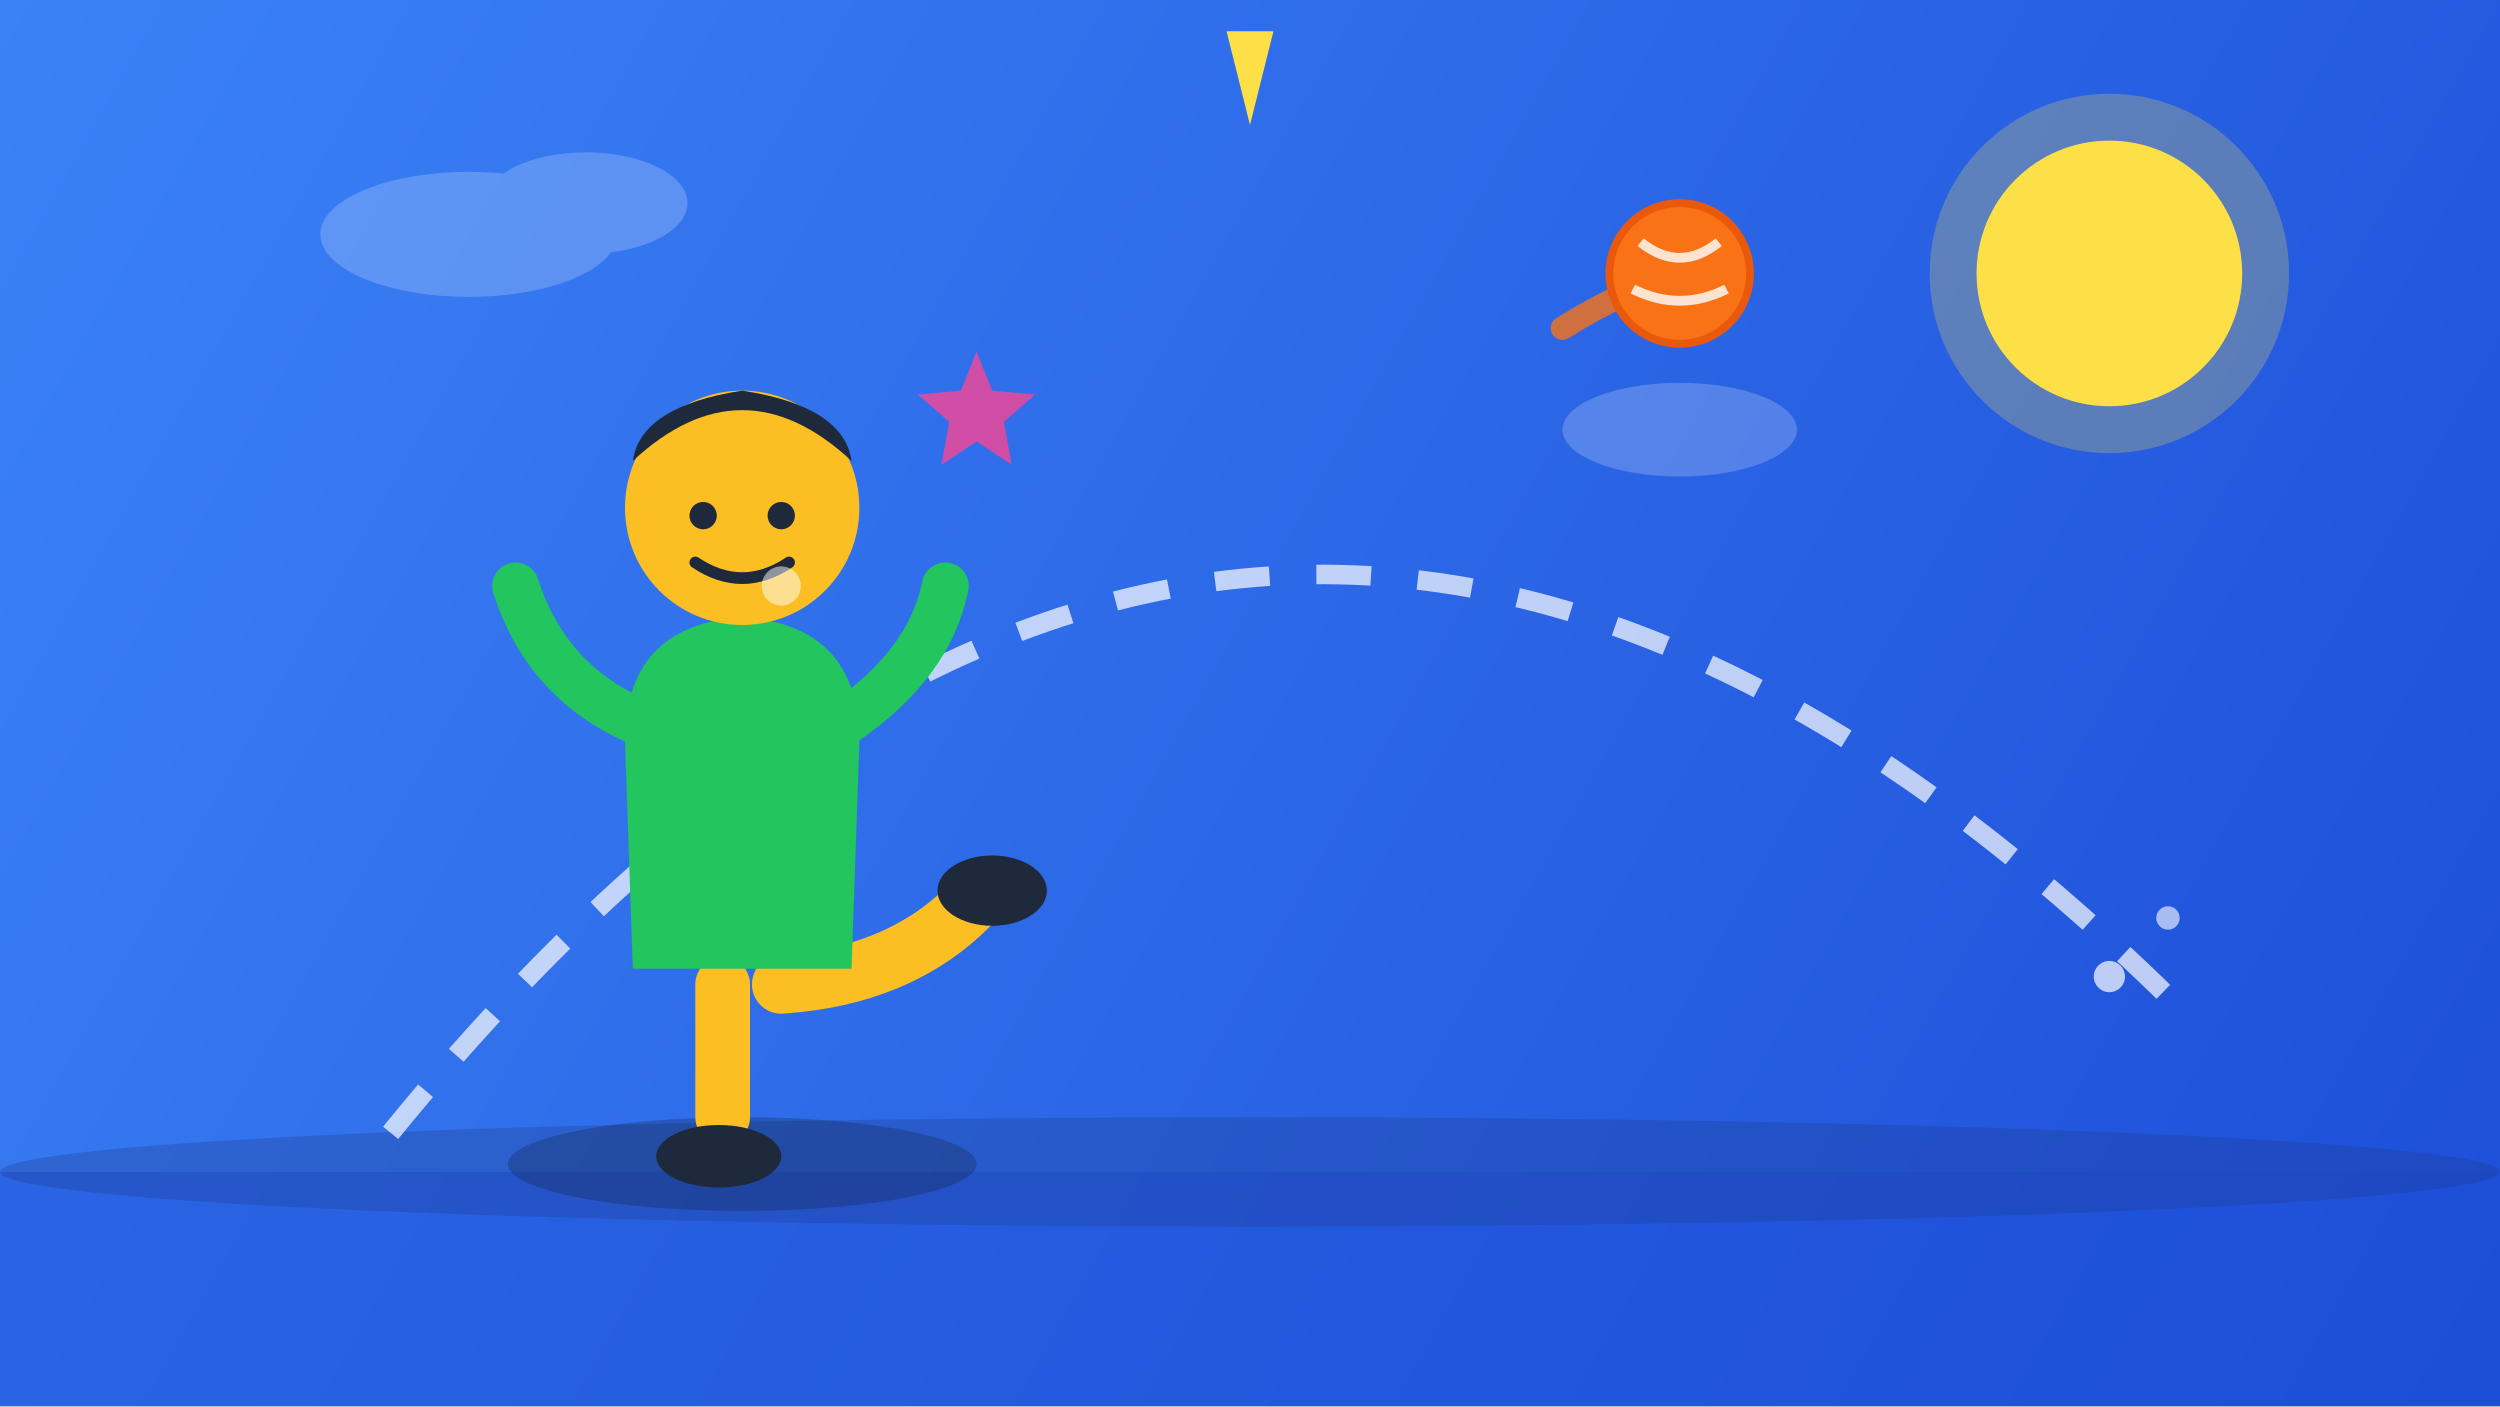
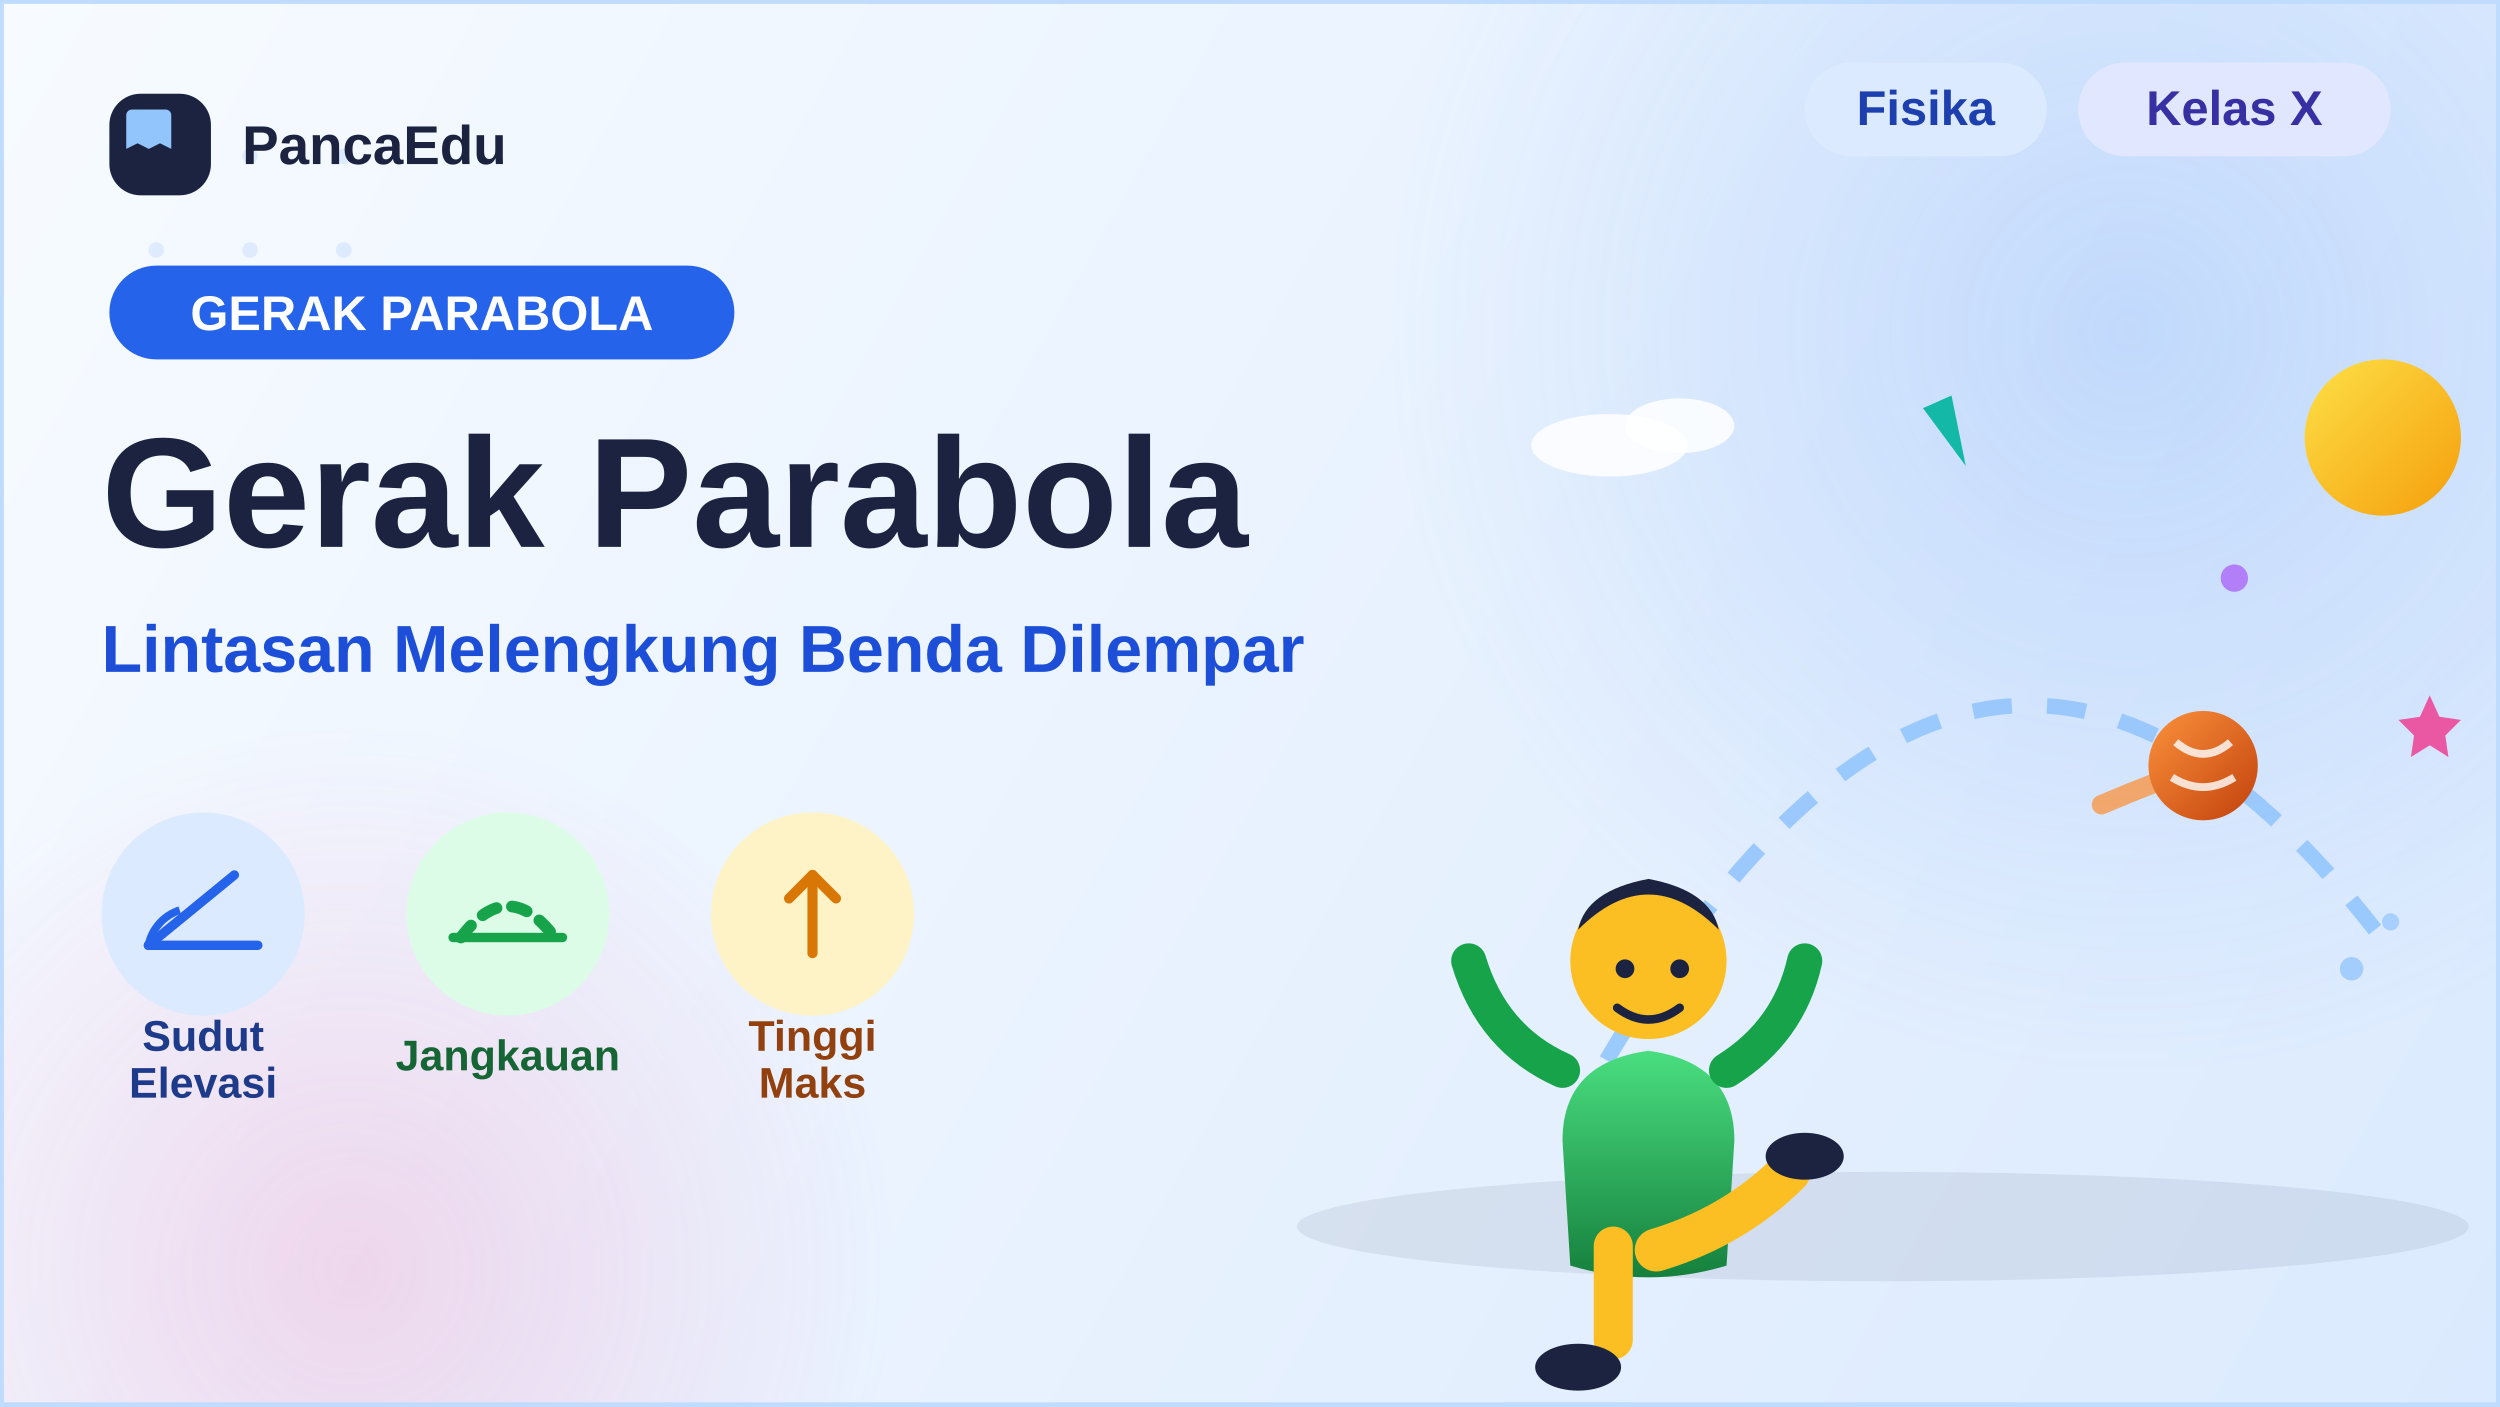
<svg xmlns="http://www.w3.org/2000/svg" viewBox="0 0 640 360">
  <defs>
-     <linearGradient id="bg" x1="0" y1="0" x2="640" y2="360" gradientUnits="userSpaceOnUse">
-       <stop offset="0" stop-color="#3b82f6" />
-       <stop offset="1" stop-color="#1d4ed8" />
+     <linearGradient id="gpBgTint" x1="0" y1="0" x2="640" y2="360" gradientUnits="userSpaceOnUse">
+       <stop offset="0" stop-color="#f7fbff" />
+       <stop offset="1" stop-color="#dbeafe" />
+     </linearGradient>
+     <radialGradient id="gpBlobBlue" cx="0.5" cy="0.5" r="0.5">
+       <stop offset="0" stop-color="#3b82f6" stop-opacity="0.2" />
+       <stop offset="1" stop-color="#3b82f6" stop-opacity="0" />
+     </radialGradient>
+     <radialGradient id="gpBlobPink" cx="0.5" cy="0.5" r="0.5">
+       <stop offset="0" stop-color="#ec4899" stop-opacity="0.18" />
+       <stop offset="1" stop-color="#ec4899" stop-opacity="0" />
+     </radialGradient>
+     <linearGradient id="gpBallG" x1="0" y1="0" x2="1" y2="1">
+       <stop offset="0" stop-color="#fb923c" />
+       <stop offset="1" stop-color="#c2410c" />
+     </linearGradient>
+     <linearGradient id="gpBodyG" x1="0" y1="0" x2="0" y2="1">
+       <stop offset="0" stop-color="#4ade80" />
+       <stop offset="1" stop-color="#15803d" />
+     </linearGradient>
+     <linearGradient id="gpSunG" x1="0" y1="0" x2="1" y2="1">
+       <stop offset="0" stop-color="#fde047" />
+       <stop offset="1" stop-color="#f59e0b" />
    </linearGradient>
  </defs>
-   <rect width="640" height="360" fill="url(#bg)" />
-   <circle cx="540" cy="70" r="34" fill="#fde047" />
-   <circle cx="540" cy="70" r="46" fill="#fde047" opacity="0.25" />
-   <g fill="#ffffff" opacity="0.2">
-     <ellipse cx="120" cy="60" rx="38" ry="16" />
-     <ellipse cx="150" cy="52" rx="26" ry="13" />
-     <ellipse cx="430" cy="110" rx="30" ry="12" />
+   <rect width="640" height="360" fill="url(#gpBgTint)" />
+   <circle cx="545" cy="85" r="190" fill="url(#gpBlobBlue)" />
+   <circle cx="90" cy="325" r="140" fill="url(#gpBlobPink)" />
+   <rect width="640" height="360" fill="none" stroke="#bfdbfe" stroke-width="2" />
+   <g fill="#3b82f6" opacity="0.12">
+     <circle cx="40" cy="40" r="2" />
+     <circle cx="64" cy="40" r="2" />
+     <circle cx="88" cy="40" r="2" />
+     <circle cx="40" cy="64" r="2" />
+     <circle cx="64" cy="64" r="2" />
+     <circle cx="88" cy="64" r="2" />
  </g>
-   <rect x="0" y="300" width="640" height="60" fill="#1d4ed8" opacity="0.45" />
-   <ellipse cx="320" cy="300" rx="320" ry="14" fill="#1e3a8a" opacity="0.3" />
-   <path d="M100 290 Q320 20 560 260" fill="none" stroke="#ffffff" stroke-width="5" stroke-dasharray="14 12" opacity="0.7" />
-   <g transform="translate(320,22) rotate(90)">
-     <path d="M-14 6 L10 0 L-14 -6" fill="#fde047" />
+   <g transform="translate(28,24)">
+     <rect width="26" height="26" rx="8" fill="#1b2340" />
+     <path d="M6 7h14a2 2 0 0 1 2 2v12l-4-2-4 2-4-2-4 2V9a2 2 0 0 1 2-2z" fill="#93c5fd" transform="translate(0,-1) scale(0.72)" />
+     <text x="34" y="18" font-family="Arial, sans-serif" font-size="14" font-weight="700" fill="#1b2340">PancaEdu</text>
  </g>
-   <g transform="translate(430,70)">
-     <path d="M-30 14 Q-14 4 0 0" stroke="#f97316" stroke-width="6" fill="none" stroke-linecap="round" opacity="0.8" />
-     <circle cx="0" cy="0" r="18" fill="#f97316" />
-     <path d="M-10 -8 Q0 0 10 -8 M-12 4 Q0 10 12 4" stroke="#ffffff" stroke-width="2.5" fill="none" opacity="0.8" />
-     <circle cx="0" cy="0" r="18" fill="none" stroke="#ea580c" stroke-width="2" />
+   <g font-family="Arial, sans-serif" font-size="12.5" font-weight="700">
+     <rect x="462" y="16" width="62" height="24" rx="12" fill="#dbeafe" />
+     <text x="493" y="32" text-anchor="middle" fill="#1e40af">Fisika</text>
+     <rect x="532" y="16" width="80" height="24" rx="12" fill="#e0e7ff" />
+     <text x="572" y="32" text-anchor="middle" fill="#3730a3">Kelas X</text>
  </g>
-   <circle cx="540" cy="250" r="4" fill="#ffffff" opacity="0.7" />
-   <circle cx="555" cy="235" r="3" fill="#ffffff" opacity="0.6" />
-   <g transform="translate(130,0)">
-     <ellipse cx="60" cy="298" rx="60" ry="12" fill="#0f172a" opacity="0.25" />
-     <rect x="48" y="245" width="14" height="48" rx="7" fill="#fbbf24" />
-     <path d="M70 252 Q100 250 118 232" stroke="#fbbf24" stroke-width="15" fill="none" stroke-linecap="round" />
-     <ellipse cx="124" cy="228" rx="14" ry="9" fill="#1e293b" />
-     <path d="M30 190 Q30 160 60 158 Q90 160 90 190 L88 248 L32 248 Z" fill="#22c55e" />
-     <path d="M34 185 Q10 175 2 150" stroke="#22c55e" stroke-width="12" fill="none" stroke-linecap="round" />
-     <path d="M86 185 Q108 170 112 150" stroke="#22c55e" stroke-width="12" fill="none" stroke-linecap="round" />
-     <circle cx="60" cy="130" r="30" fill="#fbbf24" />
-     <path d="M32 118 Q60 92 88 118 Q86 104 60 100 Q34 104 32 118 Z" fill="#1e293b" />
-     <circle cx="50" cy="132" r="3.5" fill="#1e293b" />
-     <circle cx="70" cy="132" r="3.5" fill="#1e293b" />
-     <path d="M48 144 Q60 152 72 144" stroke="#1e293b" stroke-width="3" fill="none" stroke-linecap="round" />
-     <ellipse cx="54" cy="296" rx="16" ry="8" fill="#1e293b" />
+   <g font-family="Arial, sans-serif" font-size="12.5" font-weight="700">
+     <rect x="28" y="68" width="160" height="24" rx="12" fill="#2563eb" />
+     <text x="108" y="84.5" text-anchor="middle" fill="#ffffff">GERAK PARABOLA</text>
  </g>
-   <path d="M250 90 l4 10 11 1 -8 7 2 11 -9 -6 -9 6 2 -11 -8 -7 11 -1 z" fill="#ec4899" opacity="0.85" />
-   <circle cx="200" cy="150" r="5" fill="#ffffff" opacity="0.5" />
+   <text x="26" y="140" font-family="Arial, sans-serif" font-size="40" font-weight="800" fill="#1b2340">Gerak Parabola</text>
+   <text x="26" y="172" font-family="Arial, sans-serif" font-size="17" font-weight="600" fill="#1d4ed8">Lintasan Melengkung Benda Dilempar</text>
+   <g font-family="Arial, sans-serif">
+     <g transform="translate(26,208)">
+       <circle cx="26" cy="26" r="26" fill="#dbeafe" />
+       <path d="M12 34 h28" stroke="#2563eb" stroke-width="2.4" stroke-linecap="round" />
+       <path d="M12 34 L34 16" stroke="#2563eb" stroke-width="2.4" stroke-linecap="round" />
+       <path d="M12 34 A12 12 0 0 1 20 25" stroke="#2563eb" stroke-width="2" fill="none" />
+       <text x="26" y="61" text-anchor="middle" font-size="11" font-weight="700" fill="#1e3a8a">Sudut</text>
+       <text x="26" y="73" text-anchor="middle" font-size="11" font-weight="700" fill="#1e3a8a">Elevasi</text>
+     </g>
+     <g transform="translate(104,208)">
+       <circle cx="26" cy="26" r="26" fill="#dcfce7" />
+       <path d="M14 32 Q26 16 38 32" stroke="#16a34a" stroke-width="3" fill="none" stroke-linecap="round" stroke-dasharray="4 4" />
+       <path d="M12 32 h28" stroke="#16a34a" stroke-width="2.4" stroke-linecap="round" />
+       <text x="26" y="66" text-anchor="middle" font-size="11" font-weight="700" fill="#166534">Jangkauan</text>
+     </g>
+     <g transform="translate(182,208)">
+       <circle cx="26" cy="26" r="26" fill="#fef3c7" />
+       <path d="M26 36 L26 16" stroke="#d97706" stroke-width="2.6" stroke-linecap="round" />
+       <path d="M20 22 L26 16 L32 22" stroke="#d97706" stroke-width="2.6" fill="none" stroke-linecap="round" stroke-linejoin="round" />
+       <text x="26" y="61" text-anchor="middle" font-size="11" font-weight="700" fill="#92400e">Tinggi</text>
+       <text x="26" y="73" text-anchor="middle" font-size="11" font-weight="700" fill="#92400e">Maks</text>
+     </g>
+   </g>
+   <g transform="translate(372,118)">
+     <ellipse cx="110" cy="196" rx="150" ry="14" fill="#1b2340" opacity="0.08" />
+     <circle cx="238" cy="-6" r="20" fill="url(#gpSunG)" />
+     <ellipse cx="40" cy="-4" rx="20" ry="8" fill="#ffffff" opacity="0.85" />
+     <ellipse cx="58" cy="-9" rx="14" ry="7" fill="#ffffff" opacity="0.85" />
+     <path d="M30 170 Q130 -16 236 120" fill="none" stroke="#93c5fd" stroke-width="4" stroke-dasharray="10 9" opacity="0.9" />
+     <g transform="translate(128,-6) rotate(66)">
+       <path d="M-10 4 L8 0 L-10 -4 Z" fill="#14b8a6" />
+     </g>
+     <g transform="translate(192,78)">
+       <path d="M-26 10 Q-12 4 0 0" stroke="#fb923c" stroke-width="5" fill="none" stroke-linecap="round" opacity="0.75" />
+       <circle cx="0" cy="0" r="14" fill="url(#gpBallG)" />
+       <path d="M-7 -6 Q0 0 7 -6 M-8 3 Q0 8 8 3" stroke="#ffffff" stroke-width="2" fill="none" opacity="0.8" />
+     </g>
+     <circle cx="230" cy="130" r="3" fill="#93c5fd" opacity="0.8" />
+     <circle cx="240" cy="118" r="2.2" fill="#93c5fd" opacity="0.7" />
+     <g transform="translate(6,56)">
+       <path d="M22 118 Q22 98 44 95 Q66 98 66 118 L64 150 Q44 156 24 150 Z" fill="url(#gpBodyG)" />
+       <path d="M22 100 Q4 92 -2 72" stroke="#16a34a" stroke-width="9" fill="none" stroke-linecap="round" />
+       <path d="M64 100 Q80 90 84 72" stroke="#16a34a" stroke-width="9" fill="none" stroke-linecap="round" />
+       <rect x="30" y="140" width="10" height="34" rx="5" fill="#fbbf24" />
+       <path d="M46 146 Q66 140 80 126" stroke="#fbbf24" stroke-width="11" fill="none" stroke-linecap="round" />
+       <ellipse cx="84" cy="122" rx="10" ry="6" fill="#1b2340" />
+       <circle cx="44" cy="72" r="20" fill="#fbbf24" />
+       <path d="M26 64 Q44 46 62 64 Q60 54 44 51 Q28 54 26 64 Z" fill="#1b2340" />
+       <circle cx="38" cy="74" r="2.4" fill="#1b2340" />
+       <circle cx="52" cy="74" r="2.4" fill="#1b2340" />
+       <path d="M36 84 Q44 90 52 84" stroke="#1b2340" stroke-width="2.2" fill="none" stroke-linecap="round" />
+       <ellipse cx="26" cy="176" rx="11" ry="6" fill="#1b2340" />
+     </g>
+     <path d="M250 60 l2.5 5.5 5.5 0.8 -4 4 0.8 5.5 -4.8 -3 -4.8 3 0.8 -5.5 -4 -4 5.5 -0.8 z" fill="#ec4899" opacity="0.9" />
+     <circle cx="200" cy="30" r="3.5" fill="#a855f7" opacity="0.7" />
+   </g>
</svg>
